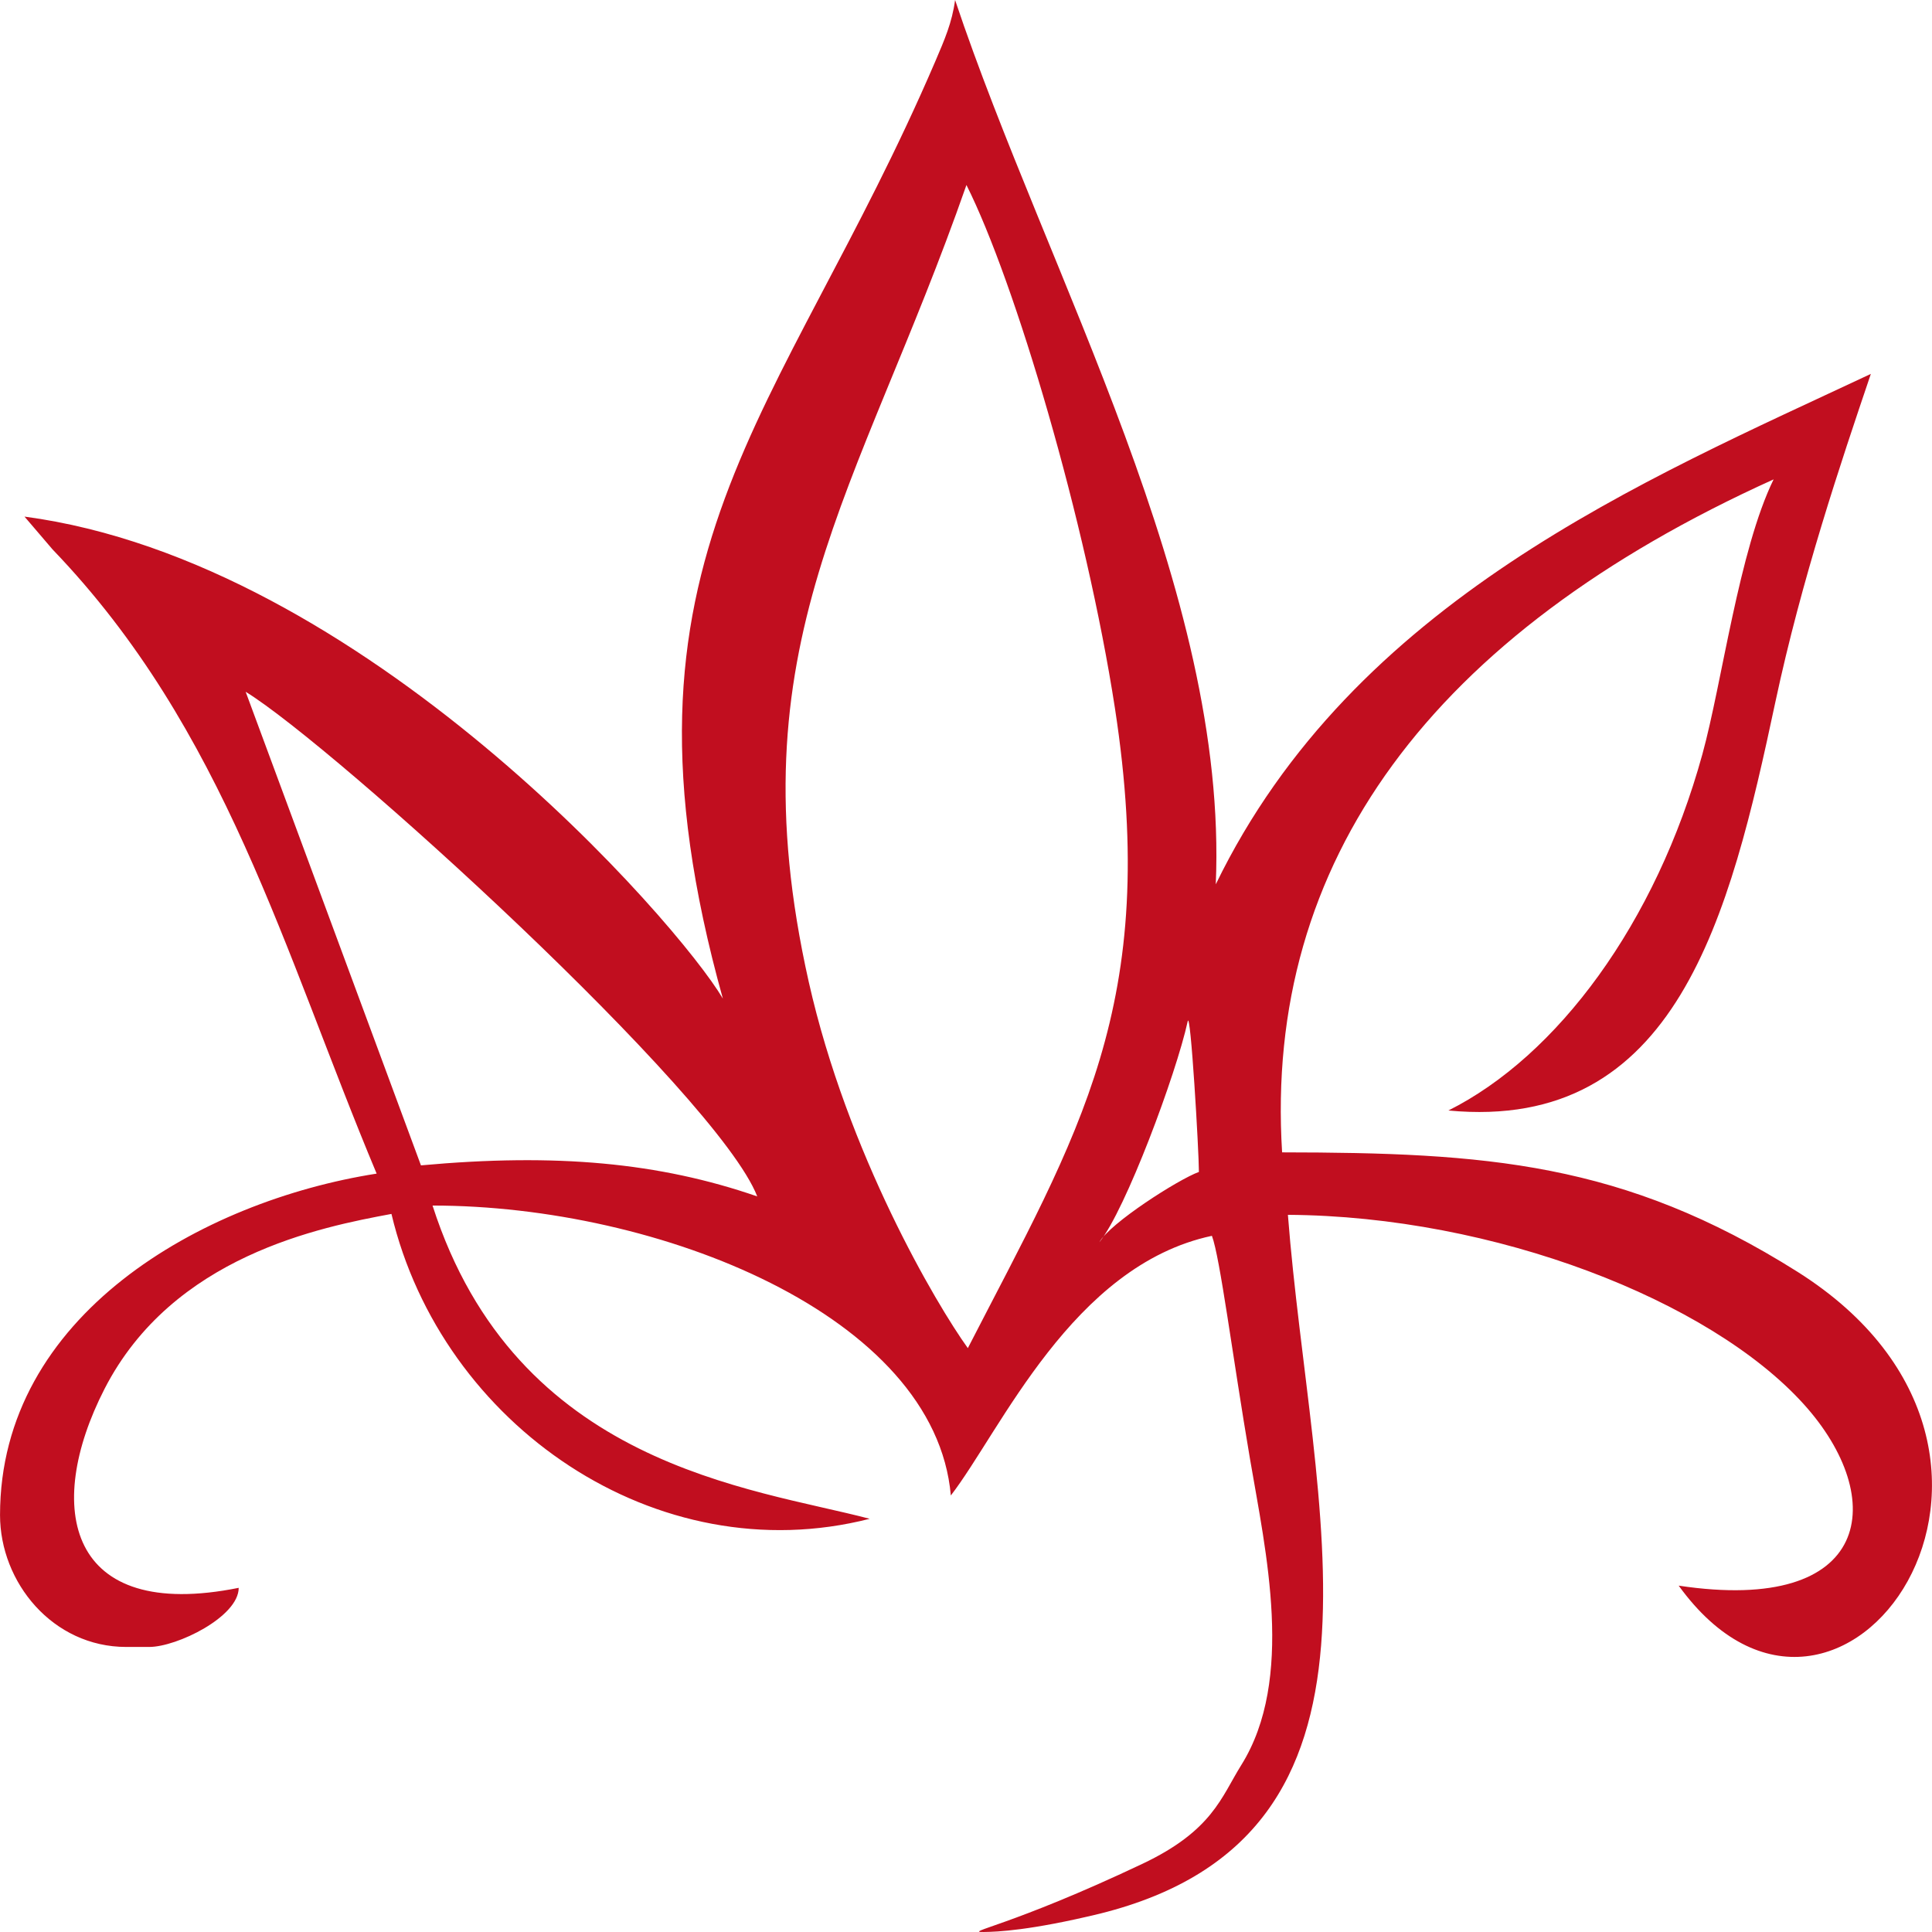
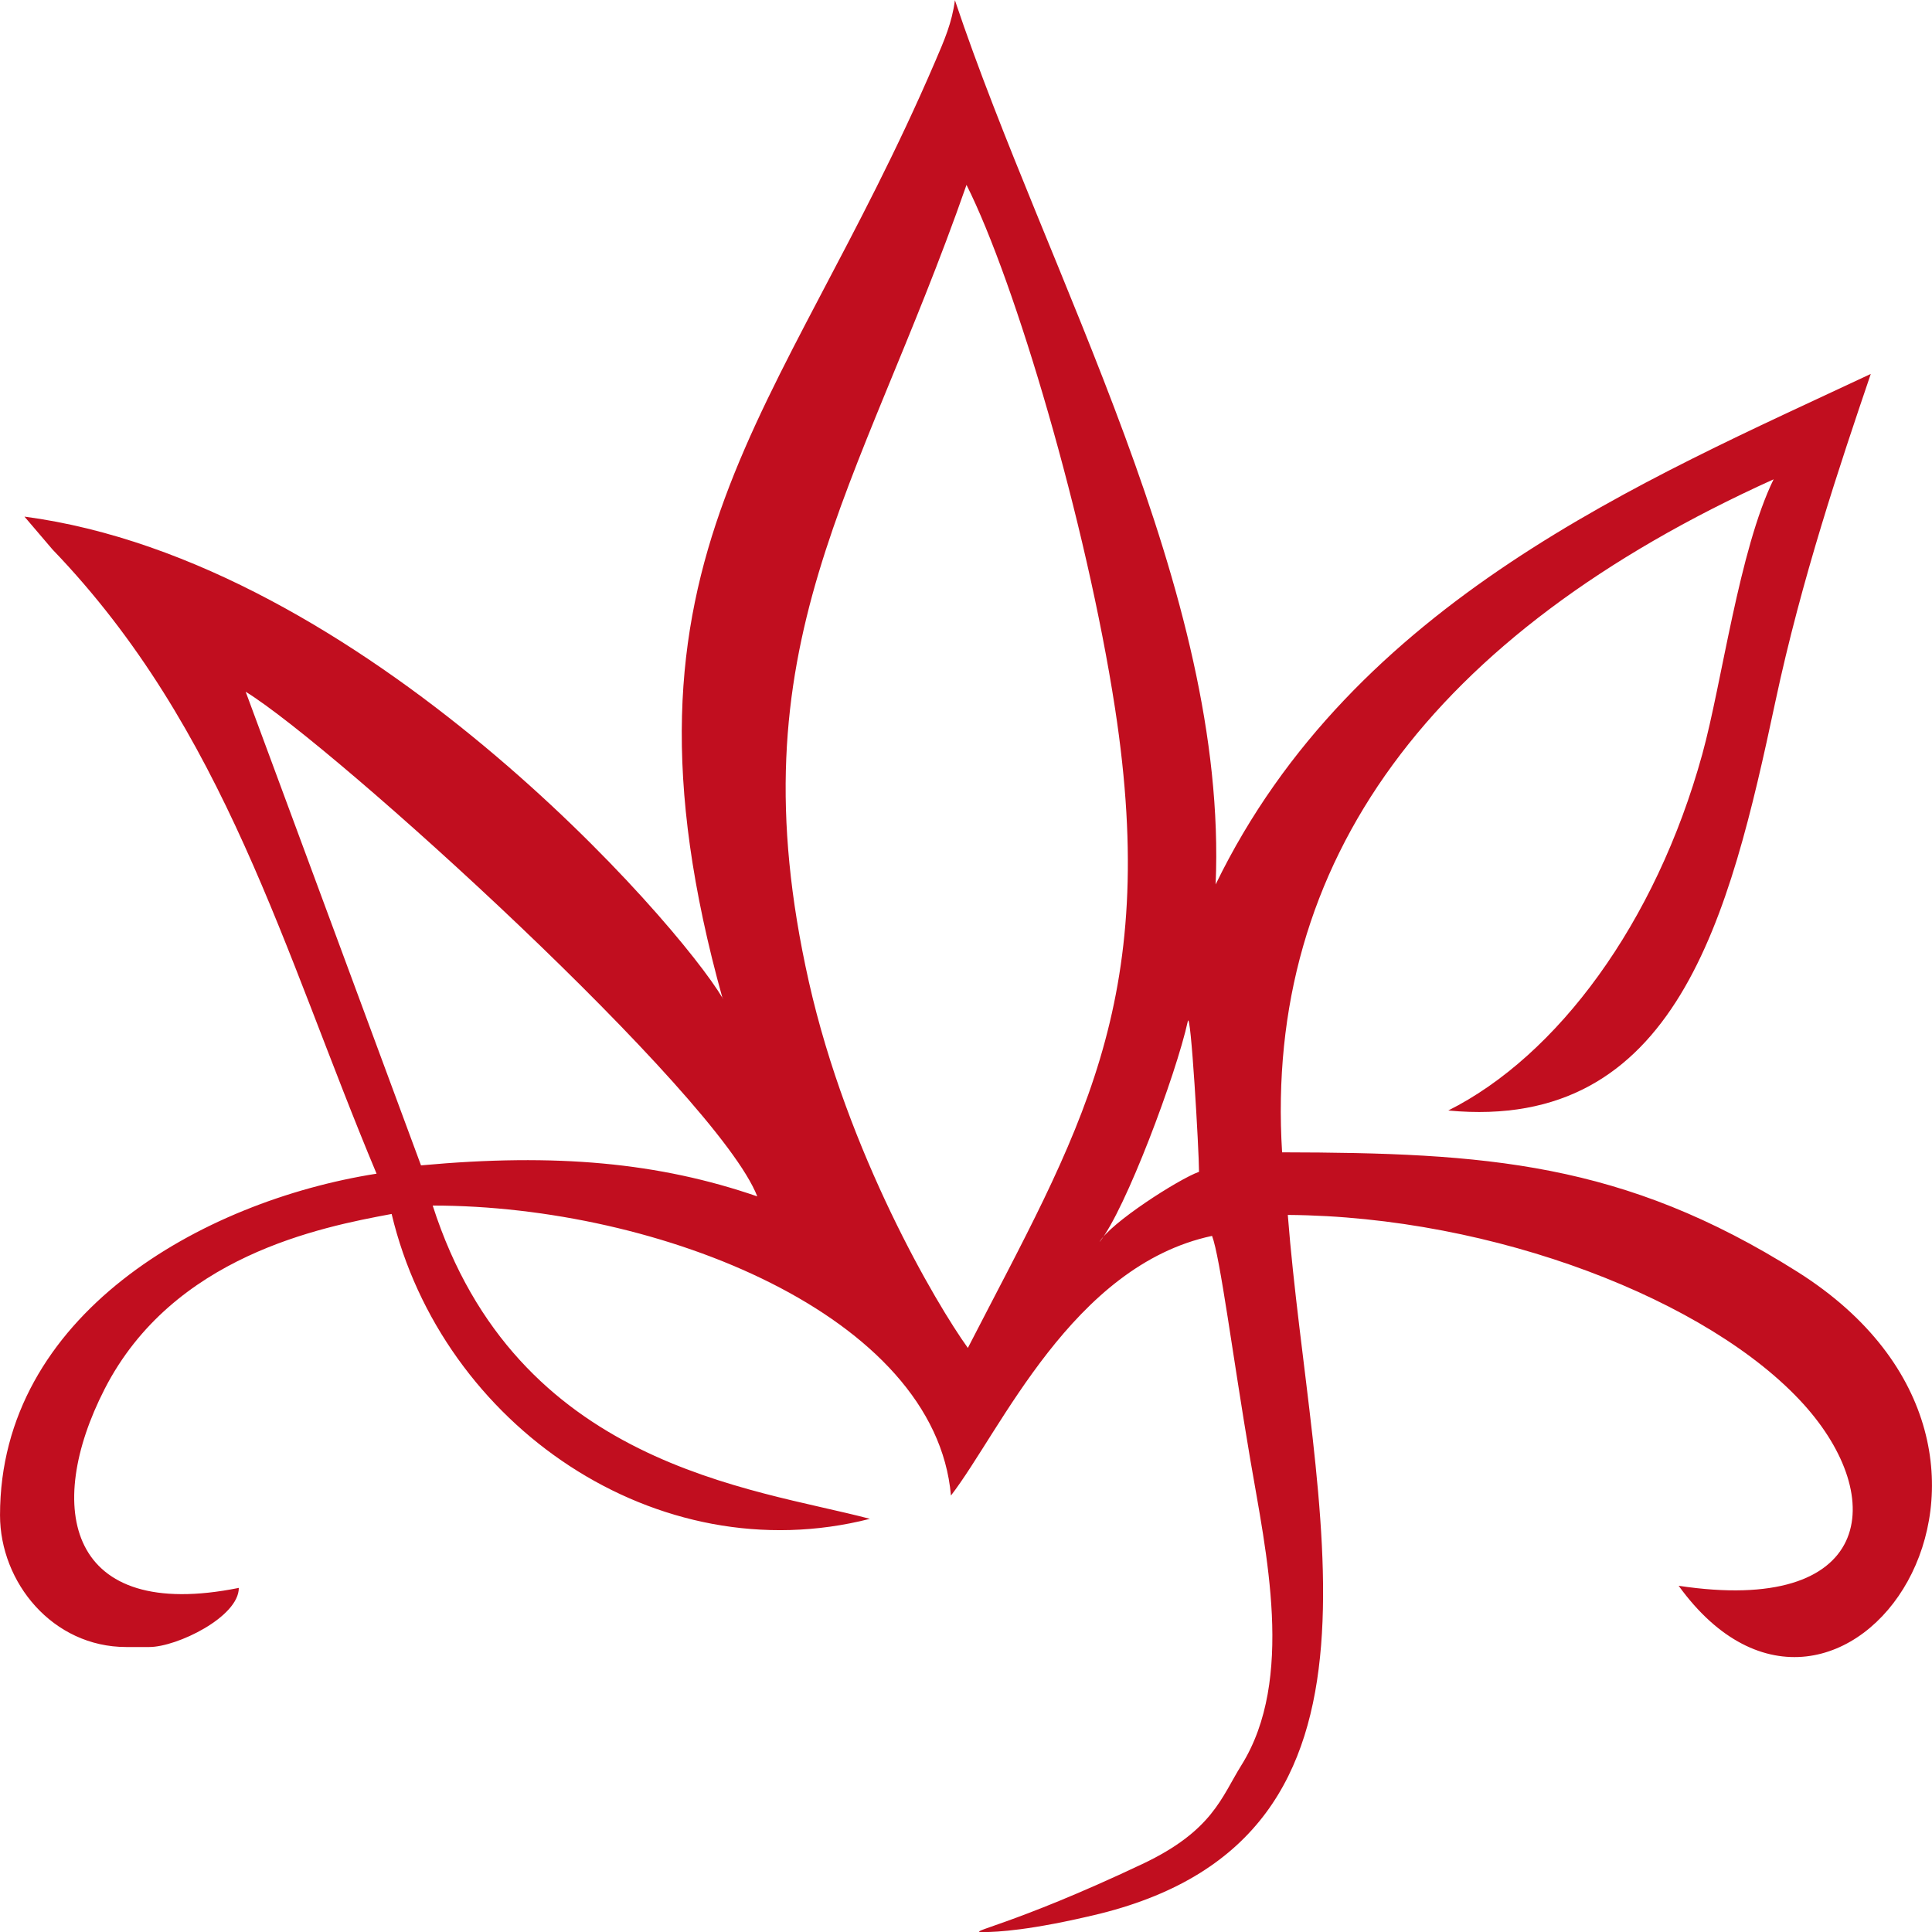
- <svg xmlns="http://www.w3.org/2000/svg" width="15mm" height="15mm" viewBox="0 0 15 15" version="1.1" id="svg36">
+ <svg xmlns="http://www.w3.org/2000/svg" width="20mm" height="20mm" viewBox="0 0 20 20" version="1.1" id="svg36">
  <defs id="defs30" />
-   <g id="layer1" transform="translate(-99.29076,-140.6751)">
-     <path d="m 106.794,142.111 c 0.378,0.752 0.93,2.616 1.153,4.062 0.355,2.307 -0.287,3.304 -1.142,4.969 -0.246,-0.342 -0.935,-1.51 -1.235,-2.843 -0.589,-2.623 0.385,-3.785 1.224,-6.187 z m -4.235,7.612 -1.361,-3.677 c 0.686,0.421 3.664,3.125 3.972,3.918 -0.762,-0.263 -1.56,-0.337 -2.611,-0.241 z m 2.344,-1.295 c -0.348,-0.589 -2.79,-3.392 -5.422,-3.742 l 0.218,0.255 c 1.344,1.398 1.792,3.118 2.516,4.846 -1.362,0.214 -2.924,1.1 -2.924,2.651 0,0.523 0.409,1.024 0.98,1.024 h 0.178 c 0.215,0 0.695,-0.234 0.695,-0.459 -1.331,0.268 -1.515,-0.62 -1.042,-1.544 0.53,-1.034 1.68,-1.257 2.228,-1.359 0.391,1.642 2.06,2.789 3.713,2.367 -0.912,-0.241 -2.744,-0.408 -3.394,-2.432 1.757,0 3.902,0.853 4.024,2.251 0.387,-0.502 0.943,-1.785 2.027,-2.016 0.063,0.166 0.16,0.934 0.296,1.734 0.122,0.717 0.349,1.708 -0.068,2.375 -0.155,0.248 -0.223,0.509 -0.768,0.767 -1.022,0.484 -1.396,0.531 -1.23,0.529 0.099,-10e-4 0.359,-0.011 0.903,-0.143 2.452,-0.613 1.635,-3.131 1.457,-5.425 1.605,0.01 3.276,0.664 4.004,1.469 0.663,0.733 0.537,1.637 -0.97,1.41 1.25,1.727 3.185,-1.01 0.922,-2.437 -1.355,-0.854 -2.424,-0.925 -4.001,-0.927 -0.141,-2.26 1.159,-4.023 3.816,-5.225 -0.269,0.551 -0.4,1.578 -0.553,2.134 -0.362,1.315 -1.127,2.343 -1.972,2.766 1.774,0.168 2.184,-1.506 2.539,-3.173 0.204,-0.955 0.505,-1.849 0.741,-2.546 -1.758,0.826 -4.017,1.761 -5.086,3.963 0.098,-2.284 -1.306,-4.72 -2.024,-6.866 -0.023,0.175 -0.083,0.311 -0.153,0.475 -1.198,2.792 -2.611,3.833 -1.65,7.278 z m 3.696,1.346 c -0.159,0.057 -0.693,0.399 -0.773,0.546 0.203,-0.249 0.596,-1.304 0.686,-1.715 0.022,-0.1 0.087,1.005 0.087,1.169 z" style="fill:#c10e1f;fill-rule:evenodd;stroke-width:0.297" id="path18" />
+   <g id="layer1" transform="translate(-99.29077,-135.6751)">
+     <path d="m 109.296,137.589 c 0.504,1.003 1.24,3.488 1.537,5.415 0.474,3.076 -0.382,4.406 -1.523,6.625 -0.328,-0.456 -1.246,-2.013 -1.646,-3.791 -0.786,-3.497 0.514,-5.046 1.632,-8.249 z m -5.647,10.15 -1.815,-4.903 c 0.914,0.561 4.886,4.166 5.296,5.224 -1.017,-0.35 -2.081,-0.45 -3.481,-0.321 z m 3.125,-1.727 c -0.464,-0.786 -3.72,-4.523 -7.23,-4.989 l 0.29,0.34 c 1.793,1.864 2.389,4.158 3.355,6.462 -1.816,0.286 -3.898,1.467 -3.898,3.535 0,0.697 0.545,1.365 1.307,1.365 h 0.238 c 0.287,0 0.927,-0.312 0.927,-0.612 -1.775,0.357 -2.02,-0.827 -1.389,-2.059 0.706,-1.379 2.24,-1.676 2.971,-1.812 0.521,2.189 2.746,3.719 4.951,3.156 -1.216,-0.322 -3.659,-0.544 -4.526,-3.243 2.343,0 5.203,1.137 5.365,3.002 0.516,-0.67 1.257,-2.38 2.703,-2.688 0.084,0.221 0.214,1.245 0.395,2.312 0.162,0.956 0.465,2.277 -0.091,3.167 -0.207,0.331 -0.297,0.679 -1.025,1.023 -1.363,0.645 -1.861,0.708 -1.641,0.705 0.132,-0.001 0.479,-0.015 1.204,-0.191 3.269,-0.817 2.181,-4.174 1.942,-7.233 2.141,0.015 4.368,0.886 5.339,1.959 0.884,0.978 0.716,2.183 -1.293,1.88 1.667,2.303 4.247,-1.347 1.23,-3.25 -1.806,-1.139 -3.232,-1.233 -5.335,-1.237 -0.187,-3.013 1.545,-5.365 5.088,-6.967 -0.358,0.734 -0.534,2.104 -0.738,2.845 -0.483,1.753 -1.503,3.124 -2.63,3.689 2.365,0.224 2.912,-2.007 3.386,-4.231 0.271,-1.274 0.673,-2.466 0.988,-3.394 -2.344,1.102 -5.356,2.348 -6.782,5.285 0.13,-3.045 -1.741,-6.293 -2.699,-9.154 -0.03,0.233 -0.11,0.415 -0.204,0.634 -1.597,3.722 -3.481,5.111 -2.2,9.704 z m 4.928,1.794 c -0.212,0.076 -0.924,0.533 -1.03,0.728 0.27,-0.333 0.795,-1.739 0.915,-2.287 0.03,-0.133 0.116,1.339 0.116,1.559 z" style="fill:#c10e1f;fill-rule:evenodd;stroke-width:0.395" id="path18" />
  </g>
</svg>
